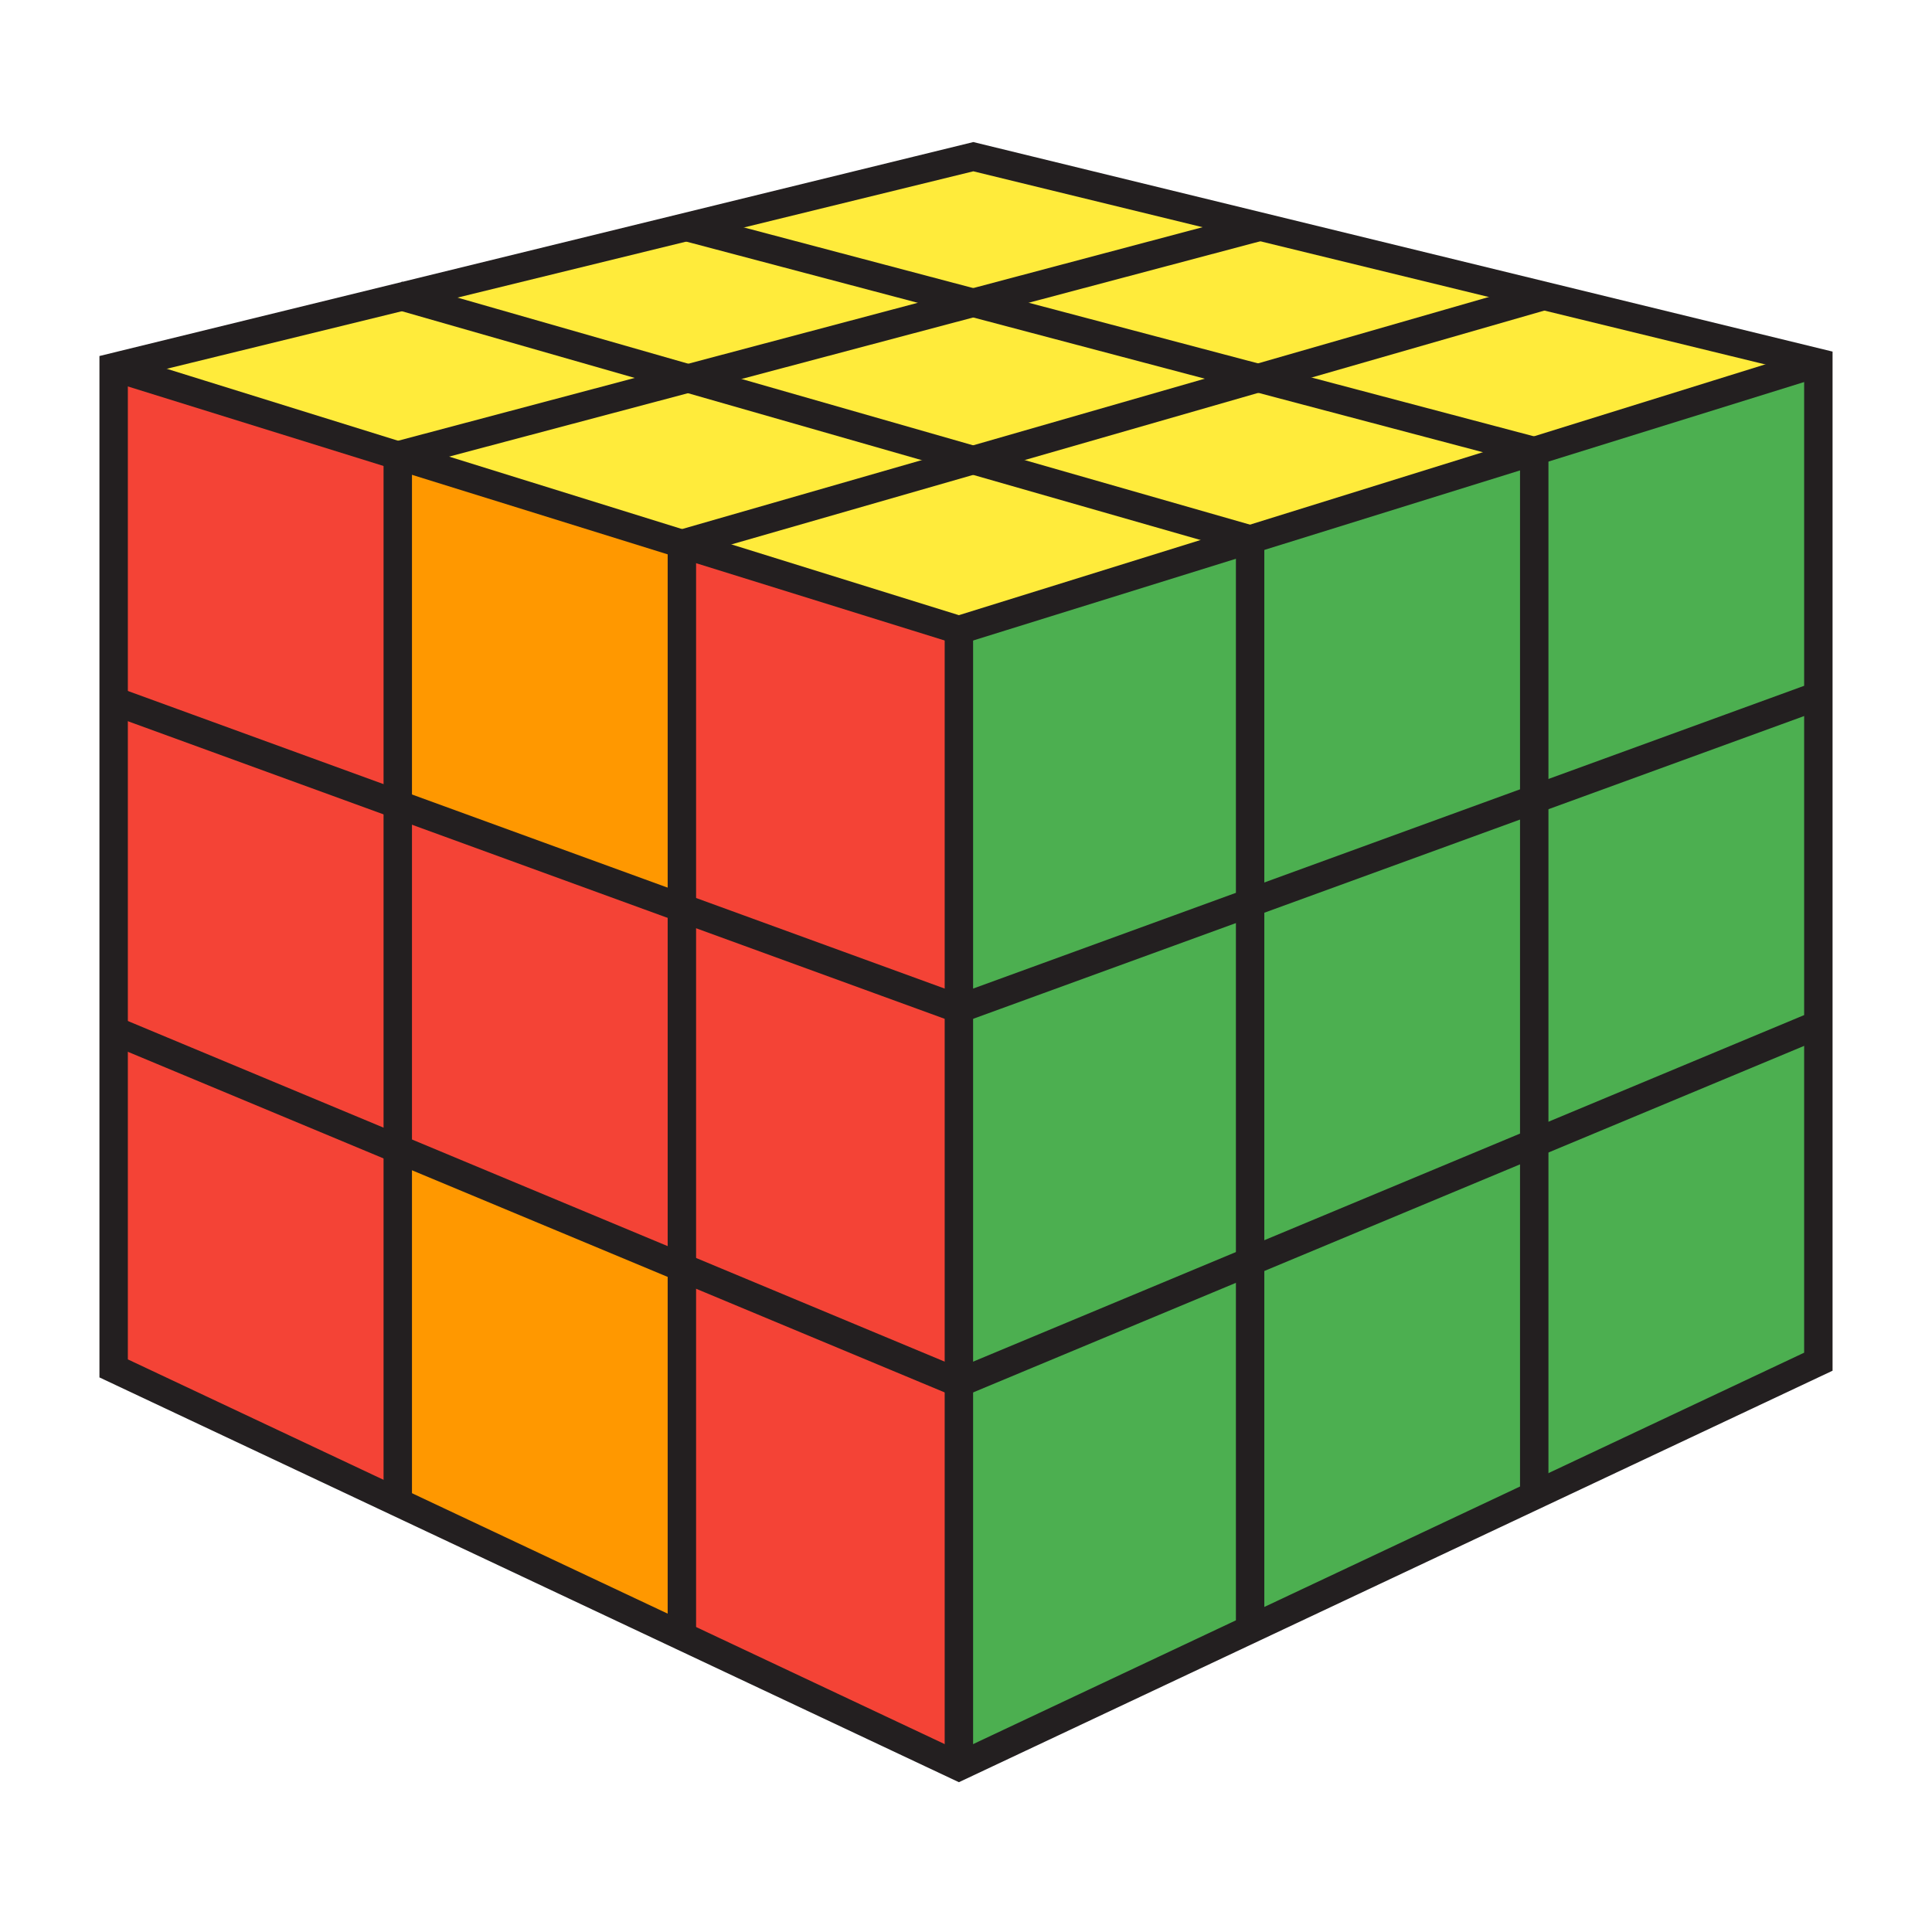
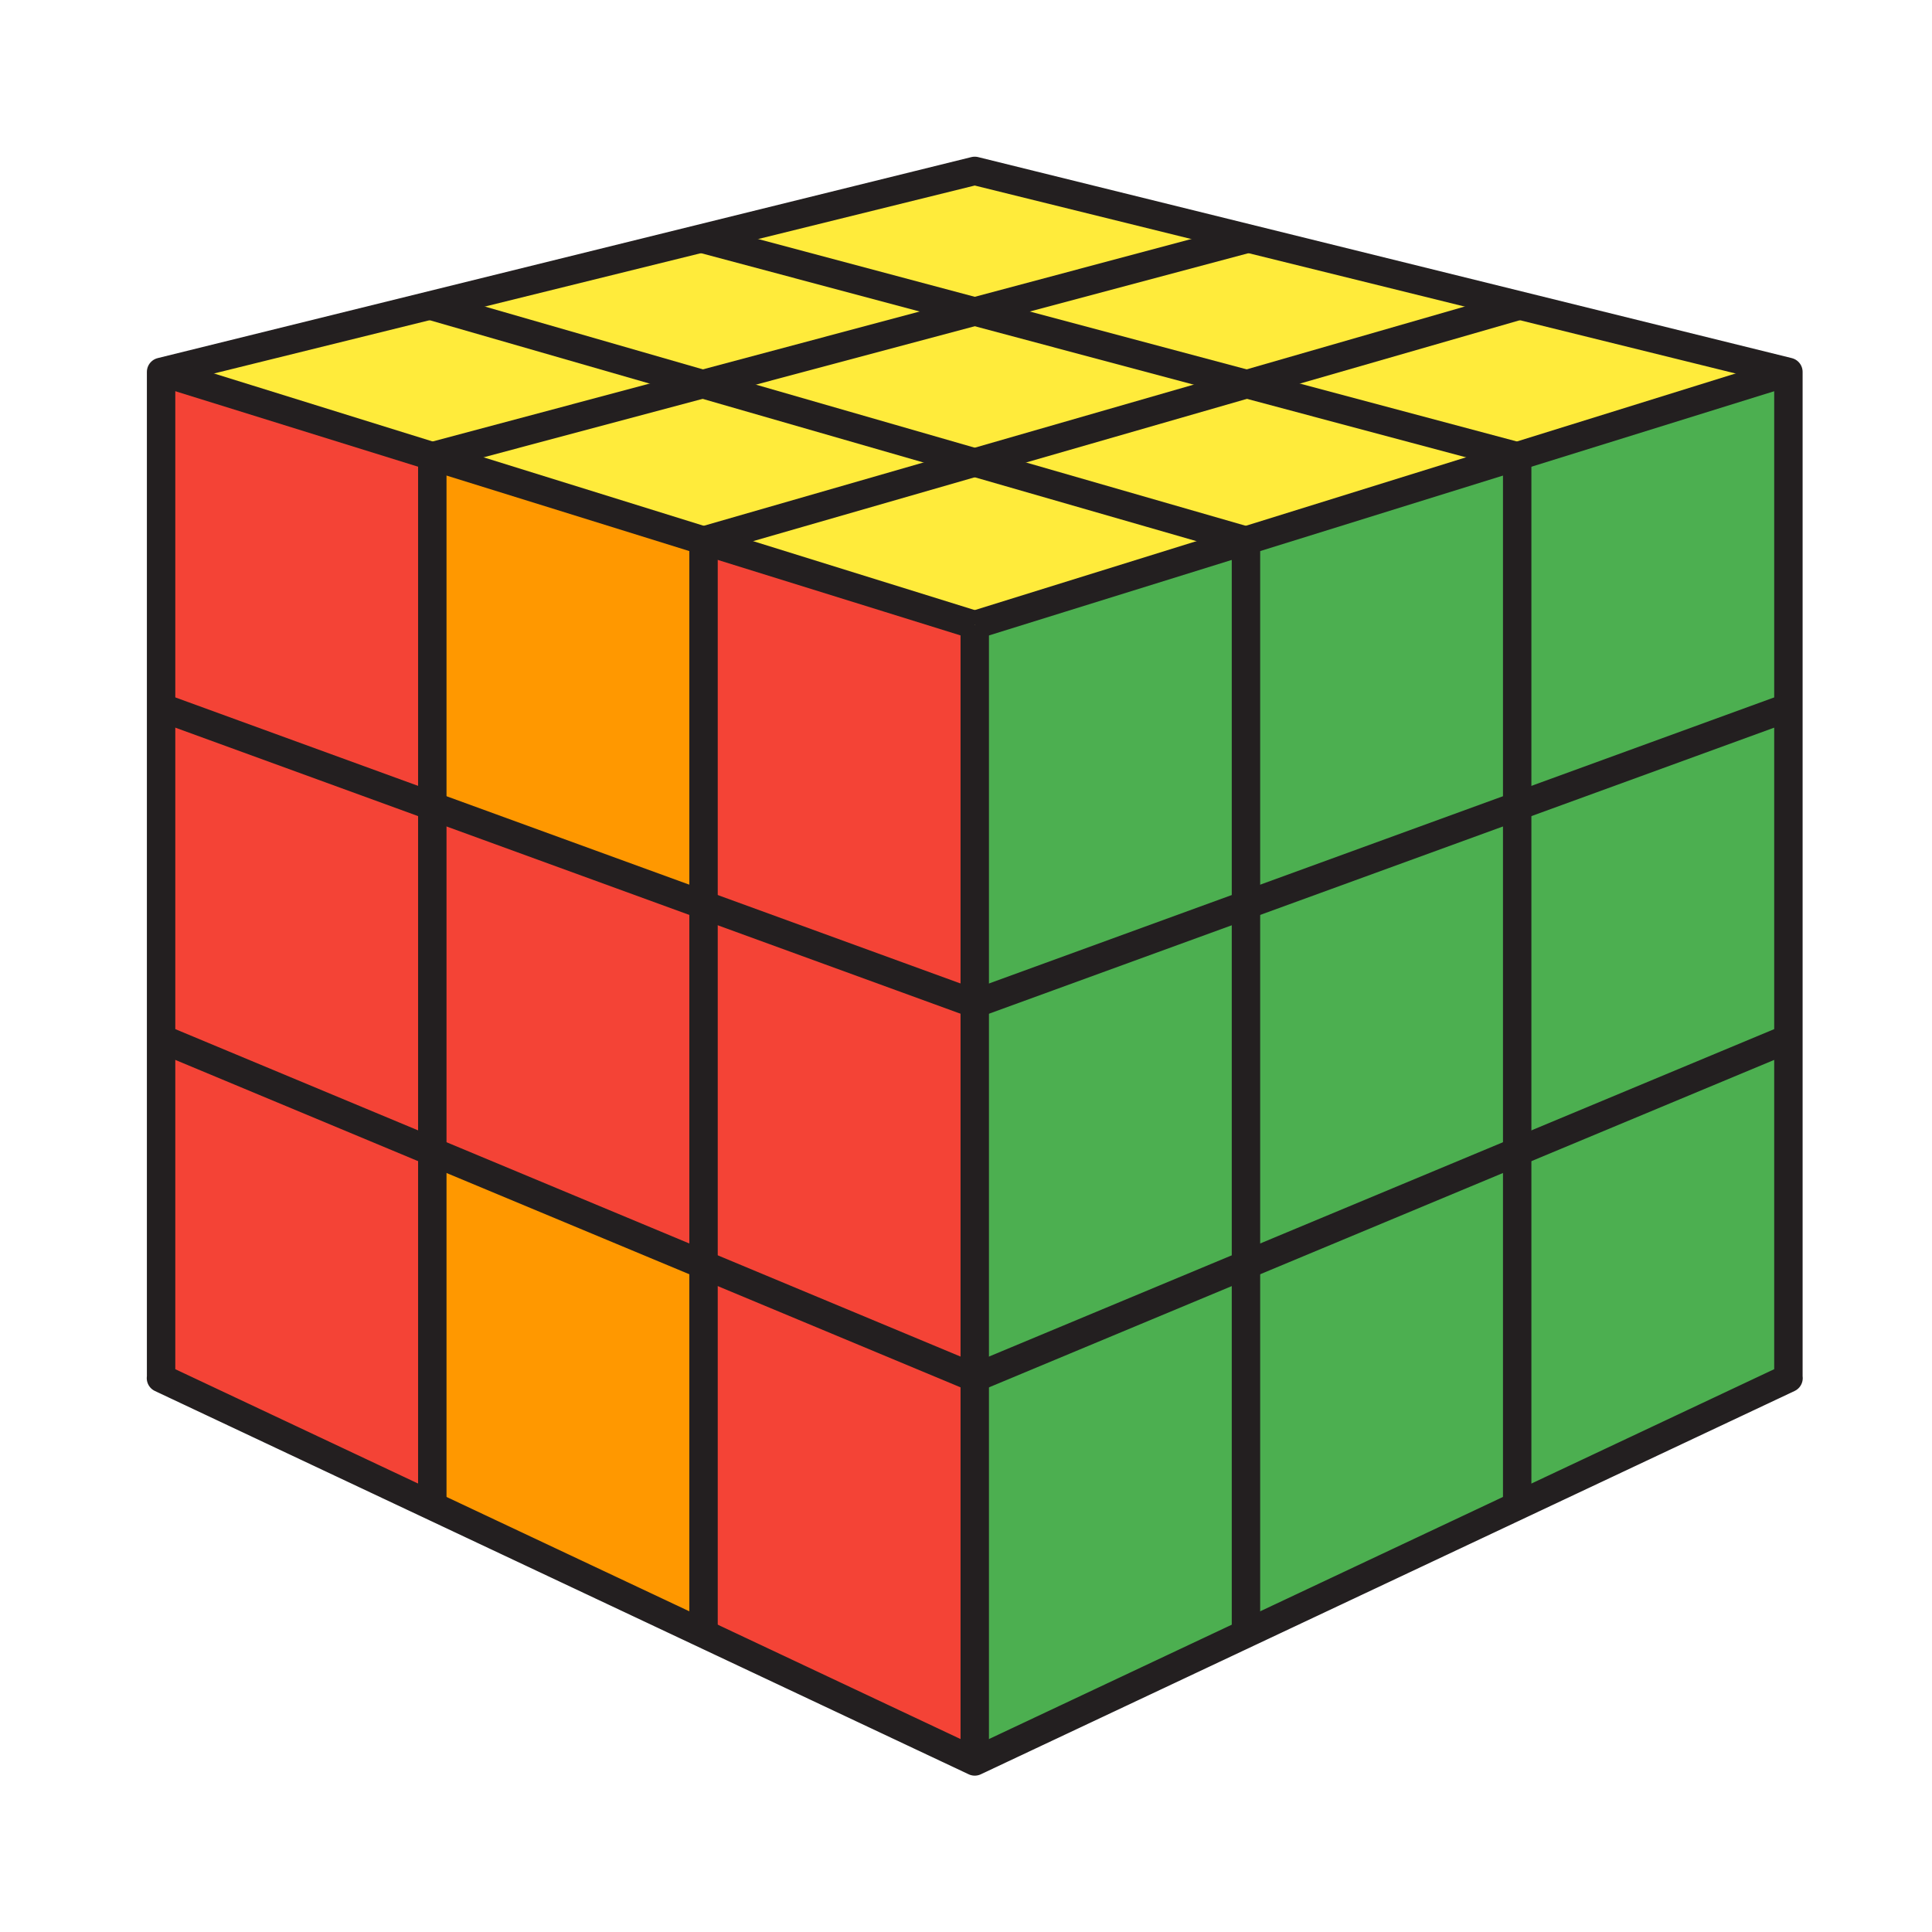
<svg xmlns="http://www.w3.org/2000/svg" width="136px" height="136px" viewBox="0 0 136 136" version="1.1">
  <g id="3x3x3/roux/ep/bars" stroke="none" stroke-width="1" fill="none" fill-rule="evenodd">
    <g id="3x3x3/3D">
-       <g id="Front" transform="translate(8, 25.8457)">
+       <g id="Right" transform="translate(68.5, 25.5352)" fill="#4CAF50">
+         <g id="Bottom" transform="translate(0, 46.5869)">
+           <polygon id="RBB" points="57.392 0.913 57.392 24.894 38.299 33.887 38.3 8.949" />
+           <polygon id="RBM" points="38.299 8.949 38.299 33.887 19.208 42.88 19.207 16.91" />
+           <polygon id="RBF" points="0.116 24.854 19.207 16.91 19.207 42.88 0.116 51.872" />
+         </g>
+         <g id="Equator" transform="translate(0, 23.4404)">
+           <polygon id="REB" points="57.392 0.817 57.392 24.134 38.3 32.096 38.3 7.773" />
+           <polygon id="REM" points="38.299 7.773 38.299 32.095 19.208 40.056 19.208 14.729" />
+           <polygon id="REF" points="0 21.684 19.207 14.729 19.207 40.056 0.116 48" />
+         </g>
+         <g id="Top">
+           <polygon id="RTB" points="57.392 0.645 57.392 24.257 38.299 31.214 38.299 6.603" />
+           <polygon id="RTM" points="38.3 31.214 19.208 38.17 19.208 12.522 38.299 6.603" />
+           <polygon id="RTF" points="0.116 18.459 19.208 12.522 19.207 38.17 2.27920793e-14 45.125" />
+         </g>
+       </g>
+       <g id="Front" transform="translate(11, 25.8457)">
        <g id="Bottom" transform="translate(0, 46.6934)">
-           <polygon id="FBR" fill="#F44336" points="59.5 24.811 59.5 51.812 40 42.627 40 16.68" />
-           <polygon id="FBM" fill="#FF9800" points="40 16.68 40 42.627 20 33.207 20 8.34" />
-           <polygon id="FBL" fill="#F44336" points="0 -5.68434189e-14 20 8.34 20 33.207 0 23.787" />
+           <polygon id="FBR" fill="#F44336" points="57.616 24.455 57.616 51.481 38.524 42.463 38.524 16.493" />
+           <polygon id="FBM" fill="#FF9800" points="38.524 16.493 38.524 42.463 19.432 33.47 19.432 8.532" />
+           <polygon id="FBL" fill="#F44336" points="0.34 0.571 19.432 8.532 19.432 33.47 0.291 24.455" />
        </g>
        <g id="Top" transform="translate(0, 0)">
          <g id="Equator" transform="translate(0, 23.4944)" fill="#F44336">
-             <polygon id="FER" points="59.5 21.677 59.5 48.011 40 39.879 40 14.573" />
-             <polygon id="FEM" points="40 14.573 40 39.879 20 31.539 20 7.286" />
-             <polygon id="FEL" points="0 23.199 0 0 20 7.286 20 31.539" />
+             <polygon id="FER" points="57.616 21.32 57.616 47.654 38.524 39.692 38.524 14.365" />
+             <polygon id="FEM" points="38.524 14.365 38.524 39.692 19.432 31.731 19.432 7.409" />
+             <polygon id="FEL" points="0.34 23.77 0.291 0.452 19.432 7.409 19.432 31.731" />
          </g>
-           <polygon id="FTR" fill="#F44336" points="59.5 18.505 59.5 45.172 40 38.067 40 12.441" />
-           <polygon id="FTM" fill="#FF9800" points="20 6.221 40 12.441 40 38.068 20 30.781" />
-           <polygon id="FTL" fill="#F44336" points="0 0 20 6.221 20 30.78 0 23.494" />
+           <polygon id="FTR" fill="#F44336" points="57.616 18.148 57.616 44.814 38.524 37.859 38.524 12.211" />
+           <polygon id="FTM" fill="#FF9800" points="19.432 6.293 38.524 12.211 38.524 37.859 19.432 30.903" />
+           <polygon id="FTL" fill="#F44336" points="0.291 0.335 19.432 6.293 19.432 30.903 0.34 23.947" />
        </g>
      </g>
-       <g id="Right" transform="translate(67.5, 25.5352)" fill="#4CAF50">
-         <g id="Bottom" transform="translate(0, 46.5869)">
-           <polygon id="RBB" points="60.5 0 60.5 23.733 40.5 33.153 40.5 8.51" />
-           <polygon id="RBM" points="40.5 8.51 40.5 33.154 20.5 42.573 20.5 16.68" />
-           <polygon id="RBF" points="0 25.229 20.5 16.68 20.5 42.574 0 52.228" />
+       <g id="Top" transform="translate(11, 11.0293)" fill="#FFEB3B">
+         <g id="Front" transform="translate(0, 9.7554)">
+           <polygon id="TFR" points="38.524 17.272 57.616 23.209 76.707 17.272 57.615 11.771" />
+           <polygon id="TFM" points="38.524 17.272 57.615 11.771 38.355 6.19 19.265 11.354" />
+           <polygon id="TFL" points="0.34 5.396 19.432 0.745 38.355 6.27 19.265 11.354" />
        </g>
-         <g id="Equator" transform="translate(0, 23.4404)">
-           <polygon id="REB" points="60.5 0 60.5 23.146 40.5 31.656 40.5 7.286" />
-           <polygon id="REM" points="40.5 7.286 40.5 31.656 20.5 39.826 20.5 14.573" />
-           <polygon id="REF" points="0 22.042 20.5 14.573 20.5 39.826 0 48.375" />
+         <g id="Section" transform="translate(18.6699, 4.9453)">
+           <polygon id="TSR" points="58.037 11.08 77 16.164 58.037 22.082 38.946 16.581" />
+           <polygon id="TSM" points="19.685 11 38.899 16.581 58.038 11.08 38.861 5.947" />
+           <polygon id="TSL" points="19.685 0.814 38.899 5.947 19.685 11.08 0.762 5.555" />
        </g>
-         <g id="Top">
-           <polygon id="RTB" points="60.5 5.68434189e-14 60.5 23.44 40.5 30.727 40.5 6.22" />
-           <polygon id="RTM" points="40.5 30.727 20.5 38.014 20.5 12.44 40.5 6.22" />
-           <polygon id="RTF" points="0 18.815 20.5 12.439 20.5 38.013 0 45.482" />
+         <g id="Back" transform="translate(38.315, 0)">
+           <polygon id="TBR" points="57.652 10.476 76.577 15.151 57.355 21.11 38.328 16.026" />
+           <polygon id="TBM" points="57.652 10.476 38.393 16.026 19.216 10.892 38.685 5.759" />
+           <polygon id="TBL" points="38.688 5.759 19.216 10.893 3.55271368e-14 5.759 19.338 0.991" />
        </g>
      </g>
-       <g id="Top" transform="translate(8, 11.0293)" fill="#FFEB3B">
-         <g id="Front" transform="translate(0, 9.7554)">
-           <polygon id="TFR" points="40 17.502 59.5 23.566 80 17.189 60.501 11.604" />
-           <polygon id="TFM" points="40 17.502 60.501 11.604 40 5.793 20 11.281" />
-           <polygon id="TFL" points="0 5.061 20.67 -3.55271368e-14 40 5.793 20 11.282" />
-         </g>
-         <g id="Section" transform="translate(20.6699, 4.9453)">
-           <polygon id="TSR" points="60.033 10.604 79.33 15.781 59.33 22 39.832 16.415" />
-           <polygon id="TSM" points="19.33 10.604 39.831 16.415 60.033 10.604 39.831 5.337" />
-           <polygon id="TSL" points="19.645 -3.55271368e-14 39.832 5.337 19.33 10.604 2.13162821e-14 4.811" />
-         </g>
-         <g id="Back" transform="translate(40.315, 0)">
-           <polygon id="TBR" points="59.685 9.629 79.685 14.506 59.685 20.726 40.388 15.549" />
-           <polygon id="TBM" points="59.685 9.629 40.388 15.549 20.186 10.282 39.685 4.751" />
-           <polygon id="TBL" points="39.685 4.751 20.186 10.282 0 4.945 20.2 -4.26325641e-14" />
-         </g>
-       </g>
-       <g id="Linework" transform="translate(8, 11.0292)" stroke="#231F20">
-         <path d="M59.5,33.321 L59.5,113.321" id="Stroke-28" stroke-width="2" />
-         <path d="M40,27.257 L40,104.137" id="Stroke-30" stroke-width="2" />
-         <path d="M20,21.037 L20,94.717" id="Stroke-31" stroke-width="2" />
-         <path d="M80,26.945 L80,103.666" id="Stroke-32" stroke-width="2" />
-         <path d="M100,20.726 L100,94.247" id="Stroke-33" stroke-width="2" />
-         <polyline id="Stroke-34" stroke-width="2" points="0 14.816 59.5 33.322 120 14.505" />
-         <polyline id="Stroke-36" stroke-width="2" points="0 38.311 59.5 59.989 120 37.947" />
-         <polyline id="Stroke-38" stroke-width="2" points="0 61.51 59.5 86.322 120 61.093" />
-         <path d="M40.315,4.945 L100,20.725" id="Stroke-41" stroke-width="2" />
-         <path d="M20,9.756 L80,26.945" id="Stroke-42" stroke-width="2" />
-         <polygon id="Stroke-43" stroke-width="2" points="120 14.506 120 84.826 59.5 113.321 0 85.297 0 14.817 60.515 1.42108547e-14" />
-         <path d="M80.703,4.923 L20,21.037" id="Stroke-45" stroke-width="2" />
-         <path d="M100.694,9.798 L40,27.257" id="Stroke-46" stroke-width="2" />
+       <g id="Linework" transform="translate(11.3307, 12.03)" stroke="#231F20">
+         <path d="M37.886,4.722 L95.469,20.089" id="Stroke-43" stroke-width="2" />
+         <path d="M19.078,9.517 L76.376,26.027" id="Stroke-44" stroke-width="2" />
+         <path d="M76.398,4.798 L19.101,20.089" id="Stroke-45" stroke-width="2" />
+         <path d="M95.637,9.476 L38.194,26.027" id="Stroke-46" stroke-width="2" />
+         <path d="M76.377,26.026 L76.377,102.971" id="Stroke-47" stroke-width="2" />
+         <path d="M95.469,20.089 L95.469,93.98" id="Stroke-48" stroke-width="2" />
+         <path d="M38.193,26.026 L38.193,102.971" id="Stroke-49" stroke-width="2" />
+         <path d="M19.101,20.089 L19.101,93.98" id="Stroke-50" stroke-width="2" />
+         <polygon id="Stroke-51" stroke-width="2" stroke-linejoin="round" points="57.285 2.84217094e-14 114.561 14.15 114.561 84.964 114.57 84.982 57.285 111.964 -2.84217094e-14 84.982 0.009 84.964 0.009 14.15" />
+         <path d="M57.285,31.964 L57.285,111.964" id="Stroke-28" stroke-width="2" />
+         <path d="M57.285,31.964 L114.561,14.151" id="Stroke-30" stroke-width="2" />
+         <path d="M0.009,14.15 L57.285,31.963" id="Stroke-32" stroke-width="2" />
+         <path d="M57.285,58.63 L114.561,37.763" id="Stroke-34" stroke-width="2" />
+         <path d="M0.009,37.763 L57.285,58.63" id="Stroke-36" stroke-width="2" />
+         <path d="M57.285,84.964 L114.561,61.08" id="Stroke-38" stroke-width="2" />
+         <path d="M0.009,61.08 L57.285,84.964" id="Stroke-40" stroke-width="2" />
      </g>
    </g>
  </g>
</svg>
